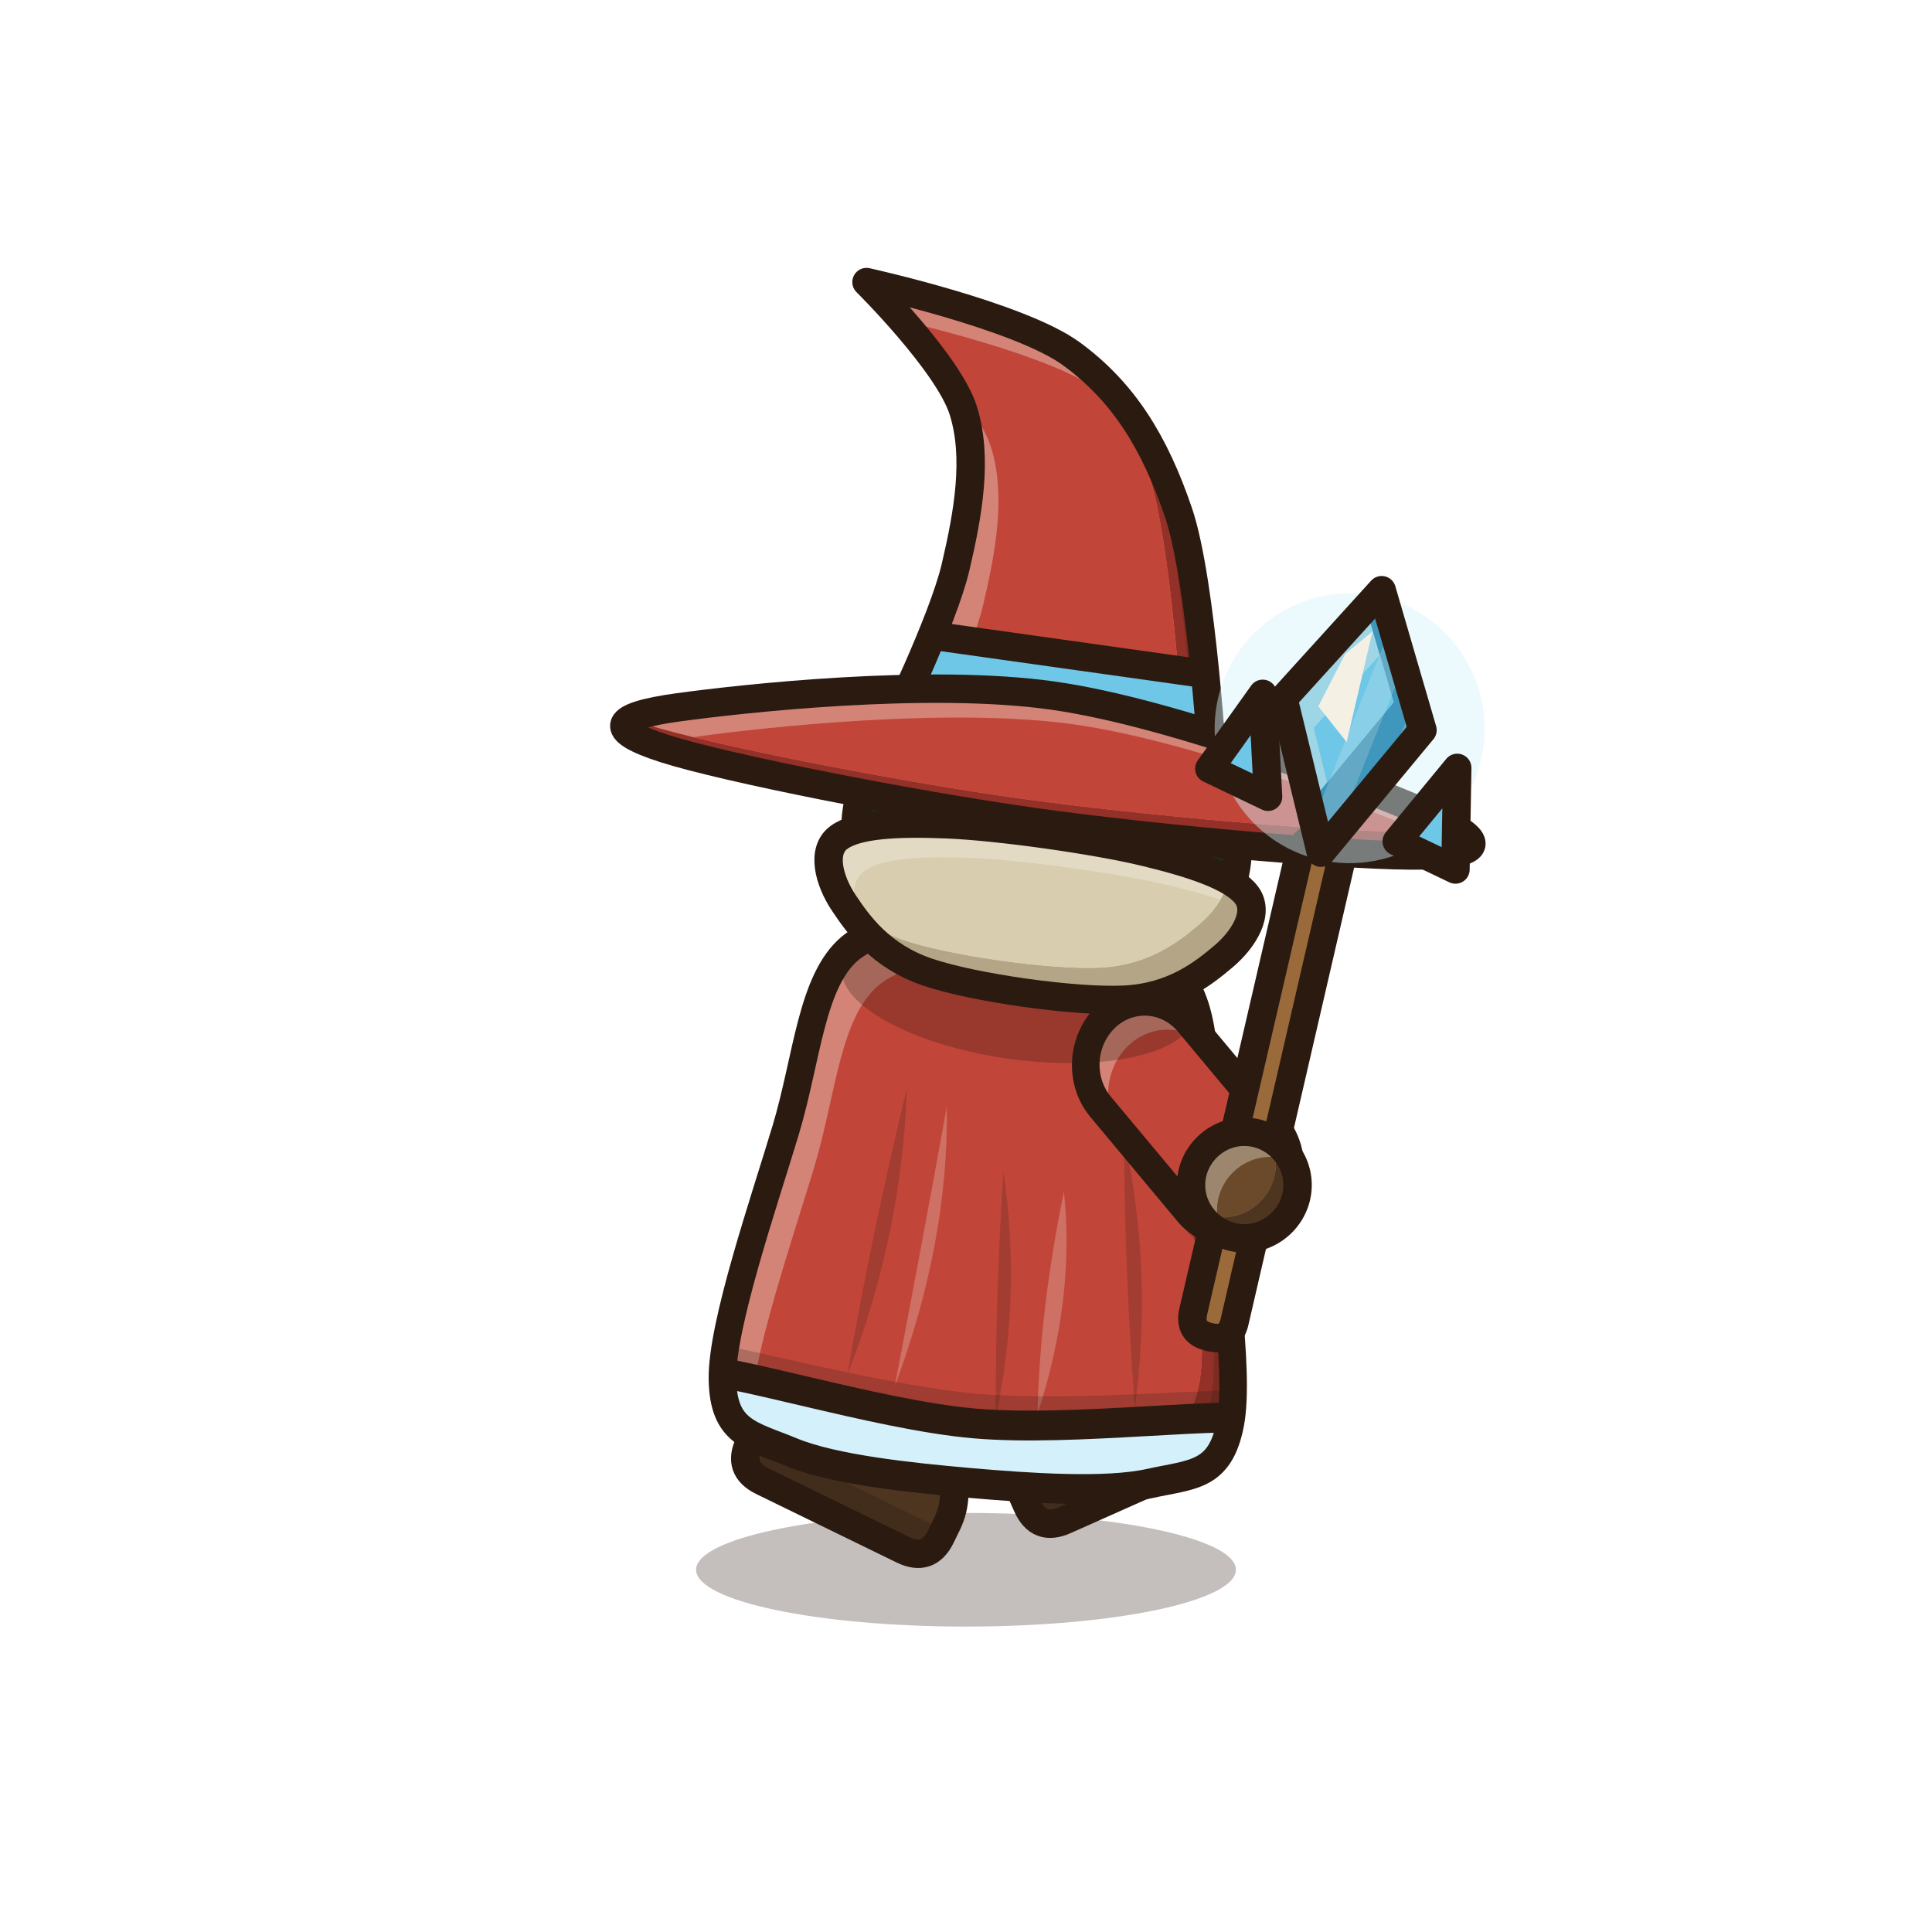
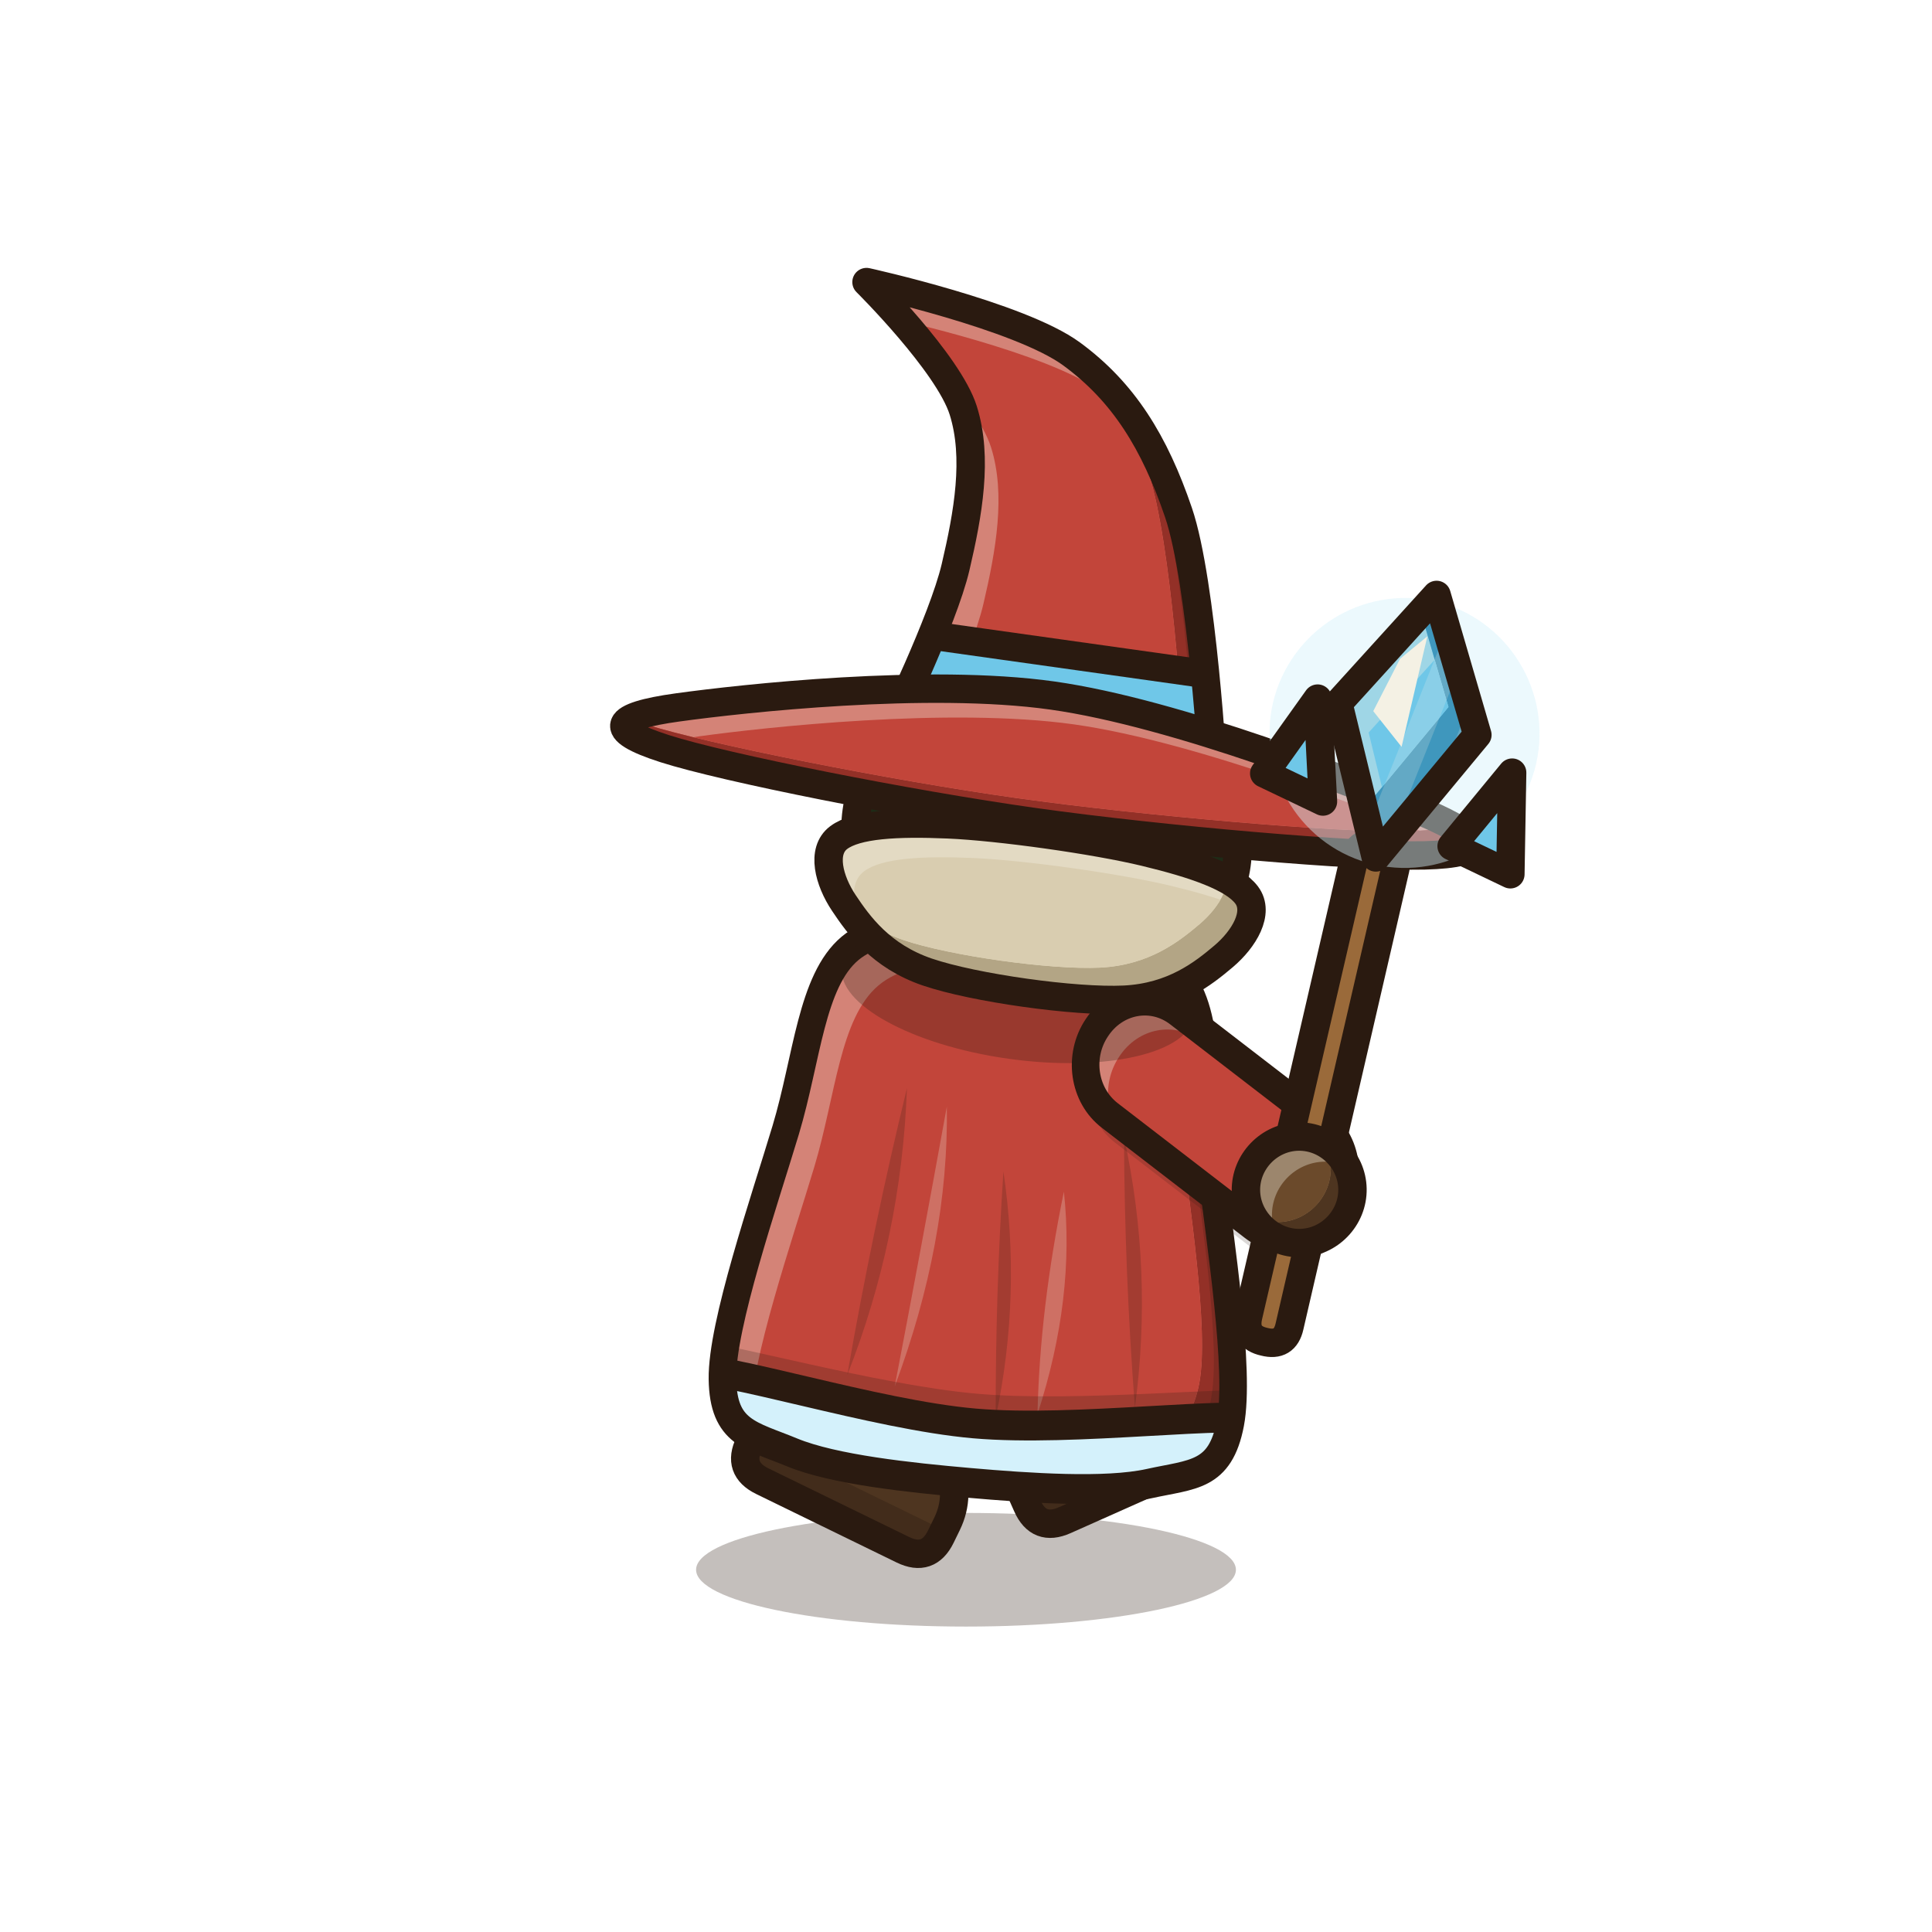
<svg xmlns="http://www.w3.org/2000/svg" id="frostwitch-b" width="272" height="272" viewBox="-40 -40 272 272">
  <g id="frostwitch-shadow-layer" transform="translate(96 180) rotate(0) scale(1 1) translate(-96 -180)">
    <path id="frostwitch-shadow-shadow" d="M 134 181 C 134 185.4 117 189 96 189 C 75 189 58 185.4 58 181 C 58 176.6 75 173 96 173 C 117 173 134 176.6 134 181 Z" fill="#2a1a10" opacity="0.28" />
  </g>
  <g id="frostwitch-leg-back-layer" transform="translate(85 146) rotate(26) scale(1 1) translate(-85 -152)">
    <defs>
      <path id="frostwitch-leg-back-boot-shape" d="M 75 148 L 94 148 L 94 164 C 100 164 105 168 105 174 L 105 176 Q 105 180 101 180 L 79 180 Q 75 180 75 176 Z" />
      <clipPath id="frostwitch-leg-back-boot-clip">
        <use href="#frostwitch-leg-back-boot-shape" />
      </clipPath>
    </defs>
    <g id="frostwitch-leg-back-boot">
      <use id="frostwitch-leg-back-boot-fill" href="#frostwitch-leg-back-boot-shape" fill="#4e3520" />
      <g clip-path="url(#frostwitch-leg-back-boot-clip)">
        <path id="frostwitch-leg-back-sole" d="M 71 175 L 111 175 L 111 183 L 71 183 L 71 175 Z" fill="#2a1a10" opacity="0.35" />
      </g>
      <use id="frostwitch-leg-back-boot-line" href="#frostwitch-leg-back-boot-shape" fill="none" stroke="#2a1a10" stroke-width="4" stroke-linecap="round" stroke-linejoin="round" />
    </g>
  </g>
  <g id="frostwitch-leg-front-layer" transform="translate(104 146) rotate(-24) scale(1 1) translate(-104 -152)">
    <defs>
      <path id="frostwitch-leg-front-boot-shape" d="M 94 148 L 113 148 L 113 164 C 119 164 124 168 124 174 L 124 176 Q 124 180 120 180 L 98 180 Q 94 180 94 176 Z" />
      <clipPath id="frostwitch-leg-front-boot-clip">
        <use href="#frostwitch-leg-front-boot-shape" />
      </clipPath>
      <clipPath id="frostwitch-leg-front-boot-lit-clip">
        <use href="#frostwitch-leg-front-boot-shape" transform="translate(-4 -4)" />
      </clipPath>
    </defs>
    <g id="frostwitch-leg-front-boot">
      <use id="frostwitch-leg-front-boot-shade" href="#frostwitch-leg-front-boot-shape" fill="#4e3520" />
      <g clip-path="url(#frostwitch-leg-front-boot-clip)">
        <use id="frostwitch-leg-front-boot-fill" href="#frostwitch-leg-front-boot-shape" transform="translate(-4 -4)" fill="#6b4a2b" />
        <g clip-path="url(#frostwitch-leg-front-boot-lit-clip)">
          <use id="frostwitch-leg-front-boot-lit" href="#frostwitch-leg-front-boot-shape" transform="translate(-4 -4)" fill="#f4f1e4" opacity="0.36" />
          <use id="frostwitch-leg-front-boot-fill-over" href="#frostwitch-leg-front-boot-shape" transform="translate(4.2 4.2)" fill="#6b4a2b" />
        </g>
        <path id="frostwitch-leg-front-sole" d="M 90 175 L 130 175 L 130 183 L 90 183 L 90 175 Z" fill="#2a1a10" opacity="0.35" />
        <path id="frostwitch-leg-front-cuff" d="M 90 159 L 118 159 L 118 163.5 L 90 163.5 L 90 159 Z" fill="#f4f1e4" opacity="0.32" />
        <path id="frostwitch-leg-front-cuff-under" d="M 90 163.5 L 118 163.5 L 118 165.5 L 90 165.5 L 90 163.5 Z" fill="#2a1a10" opacity="0.2" />
      </g>
      <use id="frostwitch-leg-front-boot-line" href="#frostwitch-leg-front-boot-shape" fill="none" stroke="#2a1a10" stroke-width="4" stroke-linecap="round" stroke-linejoin="round" />
    </g>
  </g>
  <g id="frostwitch-body-layer" transform="translate(96 174) rotate(5) scale(0.97 1.05) translate(-96 -180)">
    <defs>
      <path id="frostwitch-body-robe-shape" d="M 72 105 C 77.2 100.2 88 101 96 101 C 104 101 114.8 100.2 120 105 C 125.2 109.8 124.8 120.2 127 130 C 129.2 139.8 133.8 156.8 133 164 C 132.2 171.2 128.2 171.2 122 173 C 115.8 174.8 104.7 175 96 175 C 87.3 175 76.2 174.8 70 173 C 63.8 171.2 59.8 171.2 59 164 C 58.2 156.8 62.8 139.8 65 130 C 67.2 120.2 66.8 109.8 72 105 Z" />
      <clipPath id="frostwitch-body-robe-clip">
        <use href="#frostwitch-body-robe-shape" />
      </clipPath>
      <clipPath id="frostwitch-body-robe-lit-clip">
        <use href="#frostwitch-body-robe-shape" transform="translate(-5 -5)" />
      </clipPath>
      <path id="frostwitch-body-hem-shape" d="M 52 163 C 59.3 162.2 81.3 167 96 167 C 110.7 167 132.7 162.2 140 163 C 147.3 163.8 147.3 169.8 140 172 C 132.7 174.2 110.7 176 96 176 C 81.3 176 59.3 174.2 52 172 C 44.7 169.8 44.7 163.8 52 163 Z" />
-       <path id="frostwitch-body-sleeve-shape" d="M 110.2 123.2 L 124.2 136.2 C 127.7 139.4 133 139.2 136.2 135.8 C 139.4 132.3 139.2 127 135.8 123.8 L 121.8 110.8 C 118.3 107.6 113 107.8 109.8 111.2 C 106.6 114.7 106.8 120 110.2 123.2 Z" />
+       <path id="frostwitch-body-sleeve-shape" d="M 111.7 124.3 L 133.7 137.3 C 137.7 139.7 142.9 138.4 145.3 134.3 C 147.7 130.3 146.4 125.1 142.3 122.7 L 120.3 109.7 C 116.3 107.3 111.1 108.6 108.7 112.7 C 106.3 116.7 107.6 121.9 111.7 124.3 Z" />
      <clipPath id="frostwitch-body-sleeve-clip">
        <use href="#frostwitch-body-sleeve-shape" />
      </clipPath>
      <clipPath id="frostwitch-body-sleeve-lit-clip">
        <use href="#frostwitch-body-sleeve-shape" transform="translate(-3 -3)" />
      </clipPath>
    </defs>
    <g id="frostwitch-body-robe">
      <use id="frostwitch-body-robe-shade" href="#frostwitch-body-robe-shape" fill="#933027" />
      <g clip-path="url(#frostwitch-body-robe-clip)">
        <use id="frostwitch-body-robe-deep" href="#frostwitch-body-robe-shape" fill="#2a1a10" opacity="0.2" />
        <use id="frostwitch-body-robe-shade-over" href="#frostwitch-body-robe-shape" transform="translate(-3.1 -3.1)" fill="#933027" />
        <use id="frostwitch-body-robe-fill" href="#frostwitch-body-robe-shape" transform="translate(-5 -5)" fill="#c2453a" />
        <g clip-path="url(#frostwitch-body-robe-lit-clip)">
          <use id="frostwitch-body-robe-lit" href="#frostwitch-body-robe-shape" transform="translate(-5 -5)" fill="#f4f1e4" opacity="0.36" />
          <use id="frostwitch-body-robe-fill-over" href="#frostwitch-body-robe-shape" transform="translate(4.6 4.6)" fill="#c2453a" />
        </g>
        <path id="frostwitch-body-fold-a" d="M 77 162 Q 83.1 143 82 123 Q 78.8 142.4 77 162 Z" fill="#2a1a10" opacity="0.21" />
        <path id="frostwitch-body-fold-b" d="M 99 166 Q 101.2 149.3 97 133 Q 97.4 149.5 99 166 Z" fill="#2a1a10" opacity="0.21" />
        <path id="frostwitch-body-fold-c" d="M 119 163 Q 119.9 144.5 114 127 Q 115.8 145.1 119 163 Z" fill="#2a1a10" opacity="0.21" />
        <path id="frostwitch-body-fold-lit-a" d="M 84 163 Q 90 143 88 125 Q 86 145 84 163 Z" fill="#f4f1e4" opacity="0.25" />
        <path id="frostwitch-body-fold-lit-b" d="M 105 165 Q 109 149 106 135 Q 104 151 105 165 Z" fill="#f4f1e4" opacity="0.25" />
        <path id="frostwitch-body-hem-cast" d="M 52 159 C 59.3 159 81.3 163 96 163 C 110.7 163 132.7 159 140 159 C 147.3 159 147.3 161.7 140 163 C 132.7 164.3 110.7 167 96 167 C 81.3 167 59.3 164.3 52 163 C 44.7 161.7 44.7 159 52 159 Z" fill="#2a1a10" opacity="0.22" />
        <g id="frostwitch-body-hem">
          <use id="frostwitch-body-hem-fill" href="#frostwitch-body-hem-shape" fill="#d4f1fb" />
          <use id="frostwitch-body-hem-line" href="#frostwitch-body-hem-shape" fill="none" stroke="#2a1a10" stroke-width="4" stroke-linecap="round" stroke-linejoin="round" />
        </g>
      </g>
      <use id="frostwitch-body-robe-line" href="#frostwitch-body-robe-shape" fill="none" stroke="#2a1a10" stroke-width="4" stroke-linecap="round" stroke-linejoin="round" />
    </g>
-     <path id="frostwitch-body-sleeve-cast" d="M 111.2 126.7 L 125.2 139.7 C 128.7 142.9 134 142.7 137.2 139.3 C 140.4 135.8 140.2 130.5 136.8 127.3 L 122.8 114.3 C 119.3 111.1 114 111.3 110.8 114.7 C 107.6 118.2 107.8 123.5 111.2 126.7 Z" fill="#2a1a10" opacity="0.17" />
+     <path id="frostwitch-body-sleeve-cast" d="M 112.7 127.8 L 134.7 140.8 C 138.7 143.2 143.9 141.9 146.3 137.8 C 148.7 133.8 147.4 128.6 143.3 126.2 L 121.3 113.2 C 117.3 110.8 112.1 112.1 109.7 116.2 C 107.3 120.2 108.6 125.4 112.7 127.8 Z" fill="#2a1a10" opacity="0.17" />
    <g id="frostwitch-body-sleeve">
      <use id="frostwitch-body-sleeve-shade" href="#frostwitch-body-sleeve-shape" fill="#933027" />
      <g clip-path="url(#frostwitch-body-sleeve-clip)">
        <use id="frostwitch-body-sleeve-fill" href="#frostwitch-body-sleeve-shape" transform="translate(-3 -3)" fill="#c2453a" />
        <g clip-path="url(#frostwitch-body-sleeve-lit-clip)">
          <use id="frostwitch-body-sleeve-lit" href="#frostwitch-body-sleeve-shape" transform="translate(-3 -3)" fill="#f4f1e4" opacity="0.36" />
          <use id="frostwitch-body-sleeve-fill-over" href="#frostwitch-body-sleeve-shape" transform="translate(3.6 3.6)" fill="#c2453a" />
        </g>
      </g>
      <use id="frostwitch-body-sleeve-line" href="#frostwitch-body-sleeve-shape" fill="none" stroke="#2a1a10" stroke-width="4" stroke-linecap="round" stroke-linejoin="round" />
    </g>
  </g>
  <g id="frostwitch-head-layer" transform="translate(102.86 95.55) rotate(8) scale(1 1) translate(-96 -106)">
    <defs>
      <path id="frostwitch-head-scarf-shape" d="M 69 92 C 71.2 89.8 76.8 88.7 84 88 C 91.2 87.3 104.8 87.3 112 88 C 119.2 88.7 124.8 89.8 127 92 C 129.2 94.2 127.5 98.2 125 101 C 122.5 103.8 118.8 107.7 112 109 C 105.2 110.3 90.8 110.3 84 109 C 77.2 107.7 73.5 103.8 71 101 C 68.5 98.2 66.8 94.2 69 92 Z" />
      <clipPath id="frostwitch-head-scarf-clip">
        <use href="#frostwitch-head-scarf-shape" />
      </clipPath>
      <clipPath id="frostwitch-head-scarf-lit-clip">
        <use href="#frostwitch-head-scarf-shape" transform="translate(-4 -4)" />
      </clipPath>
      <path id="frostwitch-head-cone-shape" d="M 74 76 C 74 76 79.3 59.7 80 52 C 80.7 44.3 81 36.3 78 30 C 75 23.7 62 14 62 14 C 62 14 84 15.7 92 20 C 100 24.3 105.3 30.7 110 40 C 114.7 49.3 120 76 120 76 L 74 76 Z" />
      <clipPath id="frostwitch-head-cone-clip">
        <use href="#frostwitch-head-cone-shape" />
      </clipPath>
      <clipPath id="frostwitch-head-cone-lit-clip">
        <use href="#frostwitch-head-cone-shape" transform="translate(-5 -5)" />
      </clipPath>
      <path id="frostwitch-head-band-shape" d="M 60 62 L 136 62 L 136 72 L 60 72 L 60 62 Z" />
      <path id="frostwitch-head-brim-shape" d="M 44 77 C 52.8 74.5 78.3 68 96 68 C 113.7 68 140.8 74.5 150 77 C 159.2 79.5 160 81.5 151 83 C 142 84.5 114 86 96 86 C 78 86 51.7 84.5 43 83 C 34.3 81.5 35.2 79.5 44 77 Z" />
      <clipPath id="frostwitch-head-brim-clip">
        <use href="#frostwitch-head-brim-shape" />
      </clipPath>
      <clipPath id="frostwitch-head-brim-lit-clip">
        <use href="#frostwitch-head-brim-shape" transform="translate(-3 -3)" />
      </clipPath>
    </defs>
    <path id="frostwitch-head-cast" d="M 122 110 C 122 115.2 110.8 119.5 97 119.5 C 83.2 119.5 72 115.2 72 110 C 72 104.8 83.2 100.5 97 100.5 C 110.8 100.5 122 104.8 122 110 Z" fill="#2a1a10" opacity="0.27" />
    <path id="frostwitch-head-shadow-under" d="M 125 88 C 125 99.6 112.9 109 98 109 C 83.1 109 71 99.6 71 88 C 71 76.4 83.1 67 98 67 C 112.9 67 125 76.4 125 88 Z" fill="#1e2b17" />
    <path id="frostwitch-head-shadow-under-edge" d="M 125 88 C 125 99.6 112.9 109 98 109 C 83.1 109 71 99.6 71 88 C 71 76.4 83.1 67 98 67 C 112.9 67 125 76.4 125 88 Z" fill="none" stroke="#2a1a10" stroke-width="4" stroke-linecap="round" stroke-linejoin="round" />
    <g id="frostwitch-head-scarf">
      <use id="frostwitch-head-scarf-shade" href="#frostwitch-head-scarf-shape" fill="#b3a585" />
      <g clip-path="url(#frostwitch-head-scarf-clip)">
        <use id="frostwitch-head-scarf-fill" href="#frostwitch-head-scarf-shape" transform="translate(-4 -4)" fill="#d9cdb0" />
        <g clip-path="url(#frostwitch-head-scarf-lit-clip)">
          <use id="frostwitch-head-scarf-lit" href="#frostwitch-head-scarf-shape" transform="translate(-4 -4)" fill="#f4f1e4" opacity="0.36" />
          <use id="frostwitch-head-scarf-fill-over" href="#frostwitch-head-scarf-shape" transform="translate(4.2 4.2)" fill="#d9cdb0" />
        </g>
      </g>
      <use id="frostwitch-head-scarf-line" href="#frostwitch-head-scarf-shape" fill="none" stroke="#2a1a10" stroke-width="4" stroke-linecap="round" stroke-linejoin="round" />
    </g>
    <g id="frostwitch-head-cone">
      <use id="frostwitch-head-cone-shade" href="#frostwitch-head-cone-shape" fill="#933027" />
      <g clip-path="url(#frostwitch-head-cone-clip)">
        <use id="frostwitch-head-cone-deep" href="#frostwitch-head-cone-shape" fill="#2a1a10" opacity="0.2" />
        <use id="frostwitch-head-cone-shade-over" href="#frostwitch-head-cone-shape" transform="translate(-3.1 -3.1)" fill="#933027" />
        <use id="frostwitch-head-cone-fill" href="#frostwitch-head-cone-shape" transform="translate(-5 -5)" fill="#c2453a" />
        <g clip-path="url(#frostwitch-head-cone-lit-clip)">
          <use id="frostwitch-head-cone-lit" href="#frostwitch-head-cone-shape" transform="translate(-5 -5)" fill="#f4f1e4" opacity="0.36" />
          <use id="frostwitch-head-cone-fill-over" href="#frostwitch-head-cone-shape" transform="translate(4.6 4.6)" fill="#c2453a" />
        </g>
        <g id="frostwitch-head-band">
          <use id="frostwitch-head-band-fill" href="#frostwitch-head-band-shape" fill="#6fc7e8" />
          <use id="frostwitch-head-band-line" href="#frostwitch-head-band-shape" fill="none" stroke="#2a1a10" stroke-width="4" stroke-linecap="round" stroke-linejoin="round" />
        </g>
      </g>
      <use id="frostwitch-head-cone-line" href="#frostwitch-head-cone-shape" fill="none" stroke="#2a1a10" stroke-width="4" stroke-linecap="round" stroke-linejoin="round" />
    </g>
    <g id="frostwitch-head-brim">
      <use id="frostwitch-head-brim-shade" href="#frostwitch-head-brim-shape" fill="#933027" />
      <g clip-path="url(#frostwitch-head-brim-clip)">
        <use id="frostwitch-head-brim-fill" href="#frostwitch-head-brim-shape" transform="translate(-3 -3)" fill="#c2453a" />
        <g clip-path="url(#frostwitch-head-brim-lit-clip)">
          <use id="frostwitch-head-brim-lit" href="#frostwitch-head-brim-shape" transform="translate(-3 -3)" fill="#f4f1e4" opacity="0.36" />
          <use id="frostwitch-head-brim-fill-over" href="#frostwitch-head-brim-shape" transform="translate(3.6 3.6)" fill="#c2453a" />
        </g>
      </g>
      <use id="frostwitch-head-brim-line" href="#frostwitch-head-brim-shape" fill="none" stroke="#2a1a10" stroke-width="4" stroke-linecap="round" stroke-linejoin="round" />
    </g>
  </g>
-   <g id="frostwitch-wand-layer" transform="translate(135.18 126.84) rotate(-1) scale(1 1) translate(-132 -132)">
-     <defs>
-       <path id="frostwitch-wand-shaft-shape" d="M 144.1 83.5 L 144.1 83.5 Q 147 84.2 146.3 87.1 L 130.3 151.2 Q 129.6 154.1 126.7 153.3 L 126.7 153.3 Q 123.8 152.6 124.5 149.7 L 140.5 85.7 Q 141.2 82.8 144.1 83.5 Z" />
-       <path id="frostwitch-wand-shard-a-shape" d="M 128.1 73.3 L 135.8 62.9 L 136.3 77.4 Z" />
-       <path id="frostwitch-wand-shard-b-shape" d="M 154.3 84 L 163 73.8 L 162.5 88.1 Z" />
-       <path id="frostwitch-wand-crystal-shape" d="M 152.8 48.6 L 158.2 68.4 L 143.6 85.4 L 138.7 63.6 Z" />
+   <g id="frostwitch-wand-layer" transform="translate(142.91 127.51) rotate(-1) scale(1 1) translate(-140 -132)">
+     <defs>
+       <path id="frostwitch-wand-shaft-shape" d="M 152.1 83.5 L 152.1 83.5 Q 155 84.2 154.3 87.1 L 138.3 151.2 Q 137.6 154.1 134.7 153.3 L 134.7 153.3 Q 131.8 152.6 132.5 149.7 L 148.5 85.7 Q 149.2 82.8 152.1 83.5 Z" />
+       <path id="frostwitch-wand-shard-a-shape" d="M 136.1 73.3 L 143.8 62.9 L 144.3 77.4 Z" />
+       <path id="frostwitch-wand-shard-b-shape" d="M 162.3 84 L 171 73.8 L 170.5 88.1 Z" />
+       <path id="frostwitch-wand-crystal-shape" d="M 160.8 48.6 L 166.2 68.4 L 151.6 85.4 L 146.7 63.6 Z" />
      <clipPath id="frostwitch-wand-crystal-clip">
        <use href="#frostwitch-wand-crystal-shape" />
      </clipPath>
      <clipPath id="frostwitch-wand-crystal-lit-clip">
        <use href="#frostwitch-wand-crystal-shape" transform="translate(-4 -4)" />
      </clipPath>
-       <path id="frostwitch-wand-hand-shape" d="M 139.5 132 C 139.5 136.1 136.1 139.5 132 139.5 C 127.9 139.5 124.5 136.1 124.5 132 C 124.5 127.9 127.9 124.5 132 124.5 C 136.1 124.5 139.5 127.9 139.5 132 Z" />
+       <path id="frostwitch-wand-hand-shape" d="M 147.5 132 C 147.5 136.1 144.1 139.5 140 139.5 C 135.9 139.5 132.5 136.1 132.5 132 C 132.5 127.9 135.9 124.5 140 124.5 C 144.1 124.5 147.5 127.9 147.5 132 Z" />
      <clipPath id="frostwitch-wand-hand-clip">
        <use href="#frostwitch-wand-hand-shape" />
      </clipPath>
      <clipPath id="frostwitch-wand-hand-lit-clip">
        <use href="#frostwitch-wand-hand-shape" transform="translate(-3 -3)" />
      </clipPath>
    </defs>
    <g id="frostwitch-wand-shaft">
      <use id="frostwitch-wand-shaft-fill" href="#frostwitch-wand-shaft-shape" fill="#9a6a3a" />
      <use id="frostwitch-wand-shaft-line" href="#frostwitch-wand-shaft-shape" fill="none" stroke="#2a1a10" stroke-width="4" stroke-linecap="round" stroke-linejoin="round" />
    </g>
-     <path id="frostwitch-wand-halo" d="M 166.4 72.6 C 163.9 82.7 153.6 88.9 143.4 86.4 C 133.2 83.9 127 73.5 129.5 63.4 C 132.1 53.2 142.4 47 152.6 49.5 C 162.7 52.1 168.9 62.4 166.4 72.6 Z" fill="#d4f1fb" opacity="0.45" />
+     <path id="frostwitch-wand-halo" d="M 174.4 72.6 C 171.9 82.7 161.6 88.9 151.4 86.4 C 141.2 83.9 135 73.5 137.5 63.4 C 140.1 53.2 150.4 47 160.6 49.5 C 170.7 52.1 176.9 62.4 174.4 72.6 Z" fill="#d4f1fb" opacity="0.45" />
    <g id="frostwitch-wand-shard-a">
      <use id="frostwitch-wand-shard-a-fill" href="#frostwitch-wand-shard-a-shape" fill="#6fc7e8" />
      <use id="frostwitch-wand-shard-a-line" href="#frostwitch-wand-shard-a-shape" fill="none" stroke="#2a1a10" stroke-width="4" stroke-linecap="round" stroke-linejoin="round" />
    </g>
    <g id="frostwitch-wand-shard-b">
      <use id="frostwitch-wand-shard-b-fill" href="#frostwitch-wand-shard-b-shape" fill="#6fc7e8" />
      <use id="frostwitch-wand-shard-b-line" href="#frostwitch-wand-shard-b-shape" fill="none" stroke="#2a1a10" stroke-width="4" stroke-linecap="round" stroke-linejoin="round" />
    </g>
    <g id="frostwitch-wand-crystal">
      <use id="frostwitch-wand-crystal-shade" href="#frostwitch-wand-crystal-shape" fill="#3f97bd" />
      <g clip-path="url(#frostwitch-wand-crystal-clip)">
        <use id="frostwitch-wand-crystal-fill" href="#frostwitch-wand-crystal-shape" transform="translate(-4 -4)" fill="#6fc7e8" />
        <g clip-path="url(#frostwitch-wand-crystal-lit-clip)">
          <use id="frostwitch-wand-crystal-lit" href="#frostwitch-wand-crystal-shape" transform="translate(-4 -4)" fill="#f4f1e4" opacity="0.36" />
          <use id="frostwitch-wand-crystal-fill-over" href="#frostwitch-wand-crystal-shape" transform="translate(4.2 4.2)" fill="#6fc7e8" />
        </g>
-         <path id="frostwitch-wand-crystal-sheen" d="M156.19 48.55 L160.19 48.55 L144.71 85.43 L140.71 85.43 Z M163.69 48.55 L166.29 48.55 L150.81 85.43 L148.21 85.43 Z" fill="#f4f1e4" opacity="0.2" />
+         <path id="frostwitch-wand-crystal-sheen" d="M164.19 48.55 L168.19 48.55 L152.71 85.43 L148.71 85.43 Z M171.69 48.55 L174.29 48.55 L158.81 85.43 L156.21 85.43 Z" fill="#f4f1e4" opacity="0.2" />
      </g>
      <use id="frostwitch-wand-crystal-line" href="#frostwitch-wand-crystal-shape" fill="none" stroke="#2a1a10" stroke-width="4" stroke-linecap="round" stroke-linejoin="round" />
    </g>
-     <path id="frostwitch-wand-glint" d="M 147.5 57.5 L 151.4 54.4 L 147.5 69.9 L 143.6 64.8 Z" fill="#f4f1e4" />
+     <path id="frostwitch-wand-glint" d="M 155.5 57.5 L 159.4 54.4 L 155.5 69.9 L 151.6 64.8 Z" fill="#f4f1e4" />
    <g id="frostwitch-wand-hand">
      <use id="frostwitch-wand-hand-shade" href="#frostwitch-wand-hand-shape" fill="#4e3520" />
      <g clip-path="url(#frostwitch-wand-hand-clip)">
        <use id="frostwitch-wand-hand-fill" href="#frostwitch-wand-hand-shape" transform="translate(-3 -3)" fill="#6b4a2b" />
        <g clip-path="url(#frostwitch-wand-hand-lit-clip)">
          <use id="frostwitch-wand-hand-lit" href="#frostwitch-wand-hand-shape" transform="translate(-3 -3)" fill="#f4f1e4" opacity="0.36" />
          <use id="frostwitch-wand-hand-fill-over" href="#frostwitch-wand-hand-shape" transform="translate(3.6 3.6)" fill="#6b4a2b" />
        </g>
      </g>
      <use id="frostwitch-wand-hand-line" href="#frostwitch-wand-hand-shape" fill="none" stroke="#2a1a10" stroke-width="4" stroke-linecap="round" stroke-linejoin="round" />
    </g>
  </g>
</svg>
